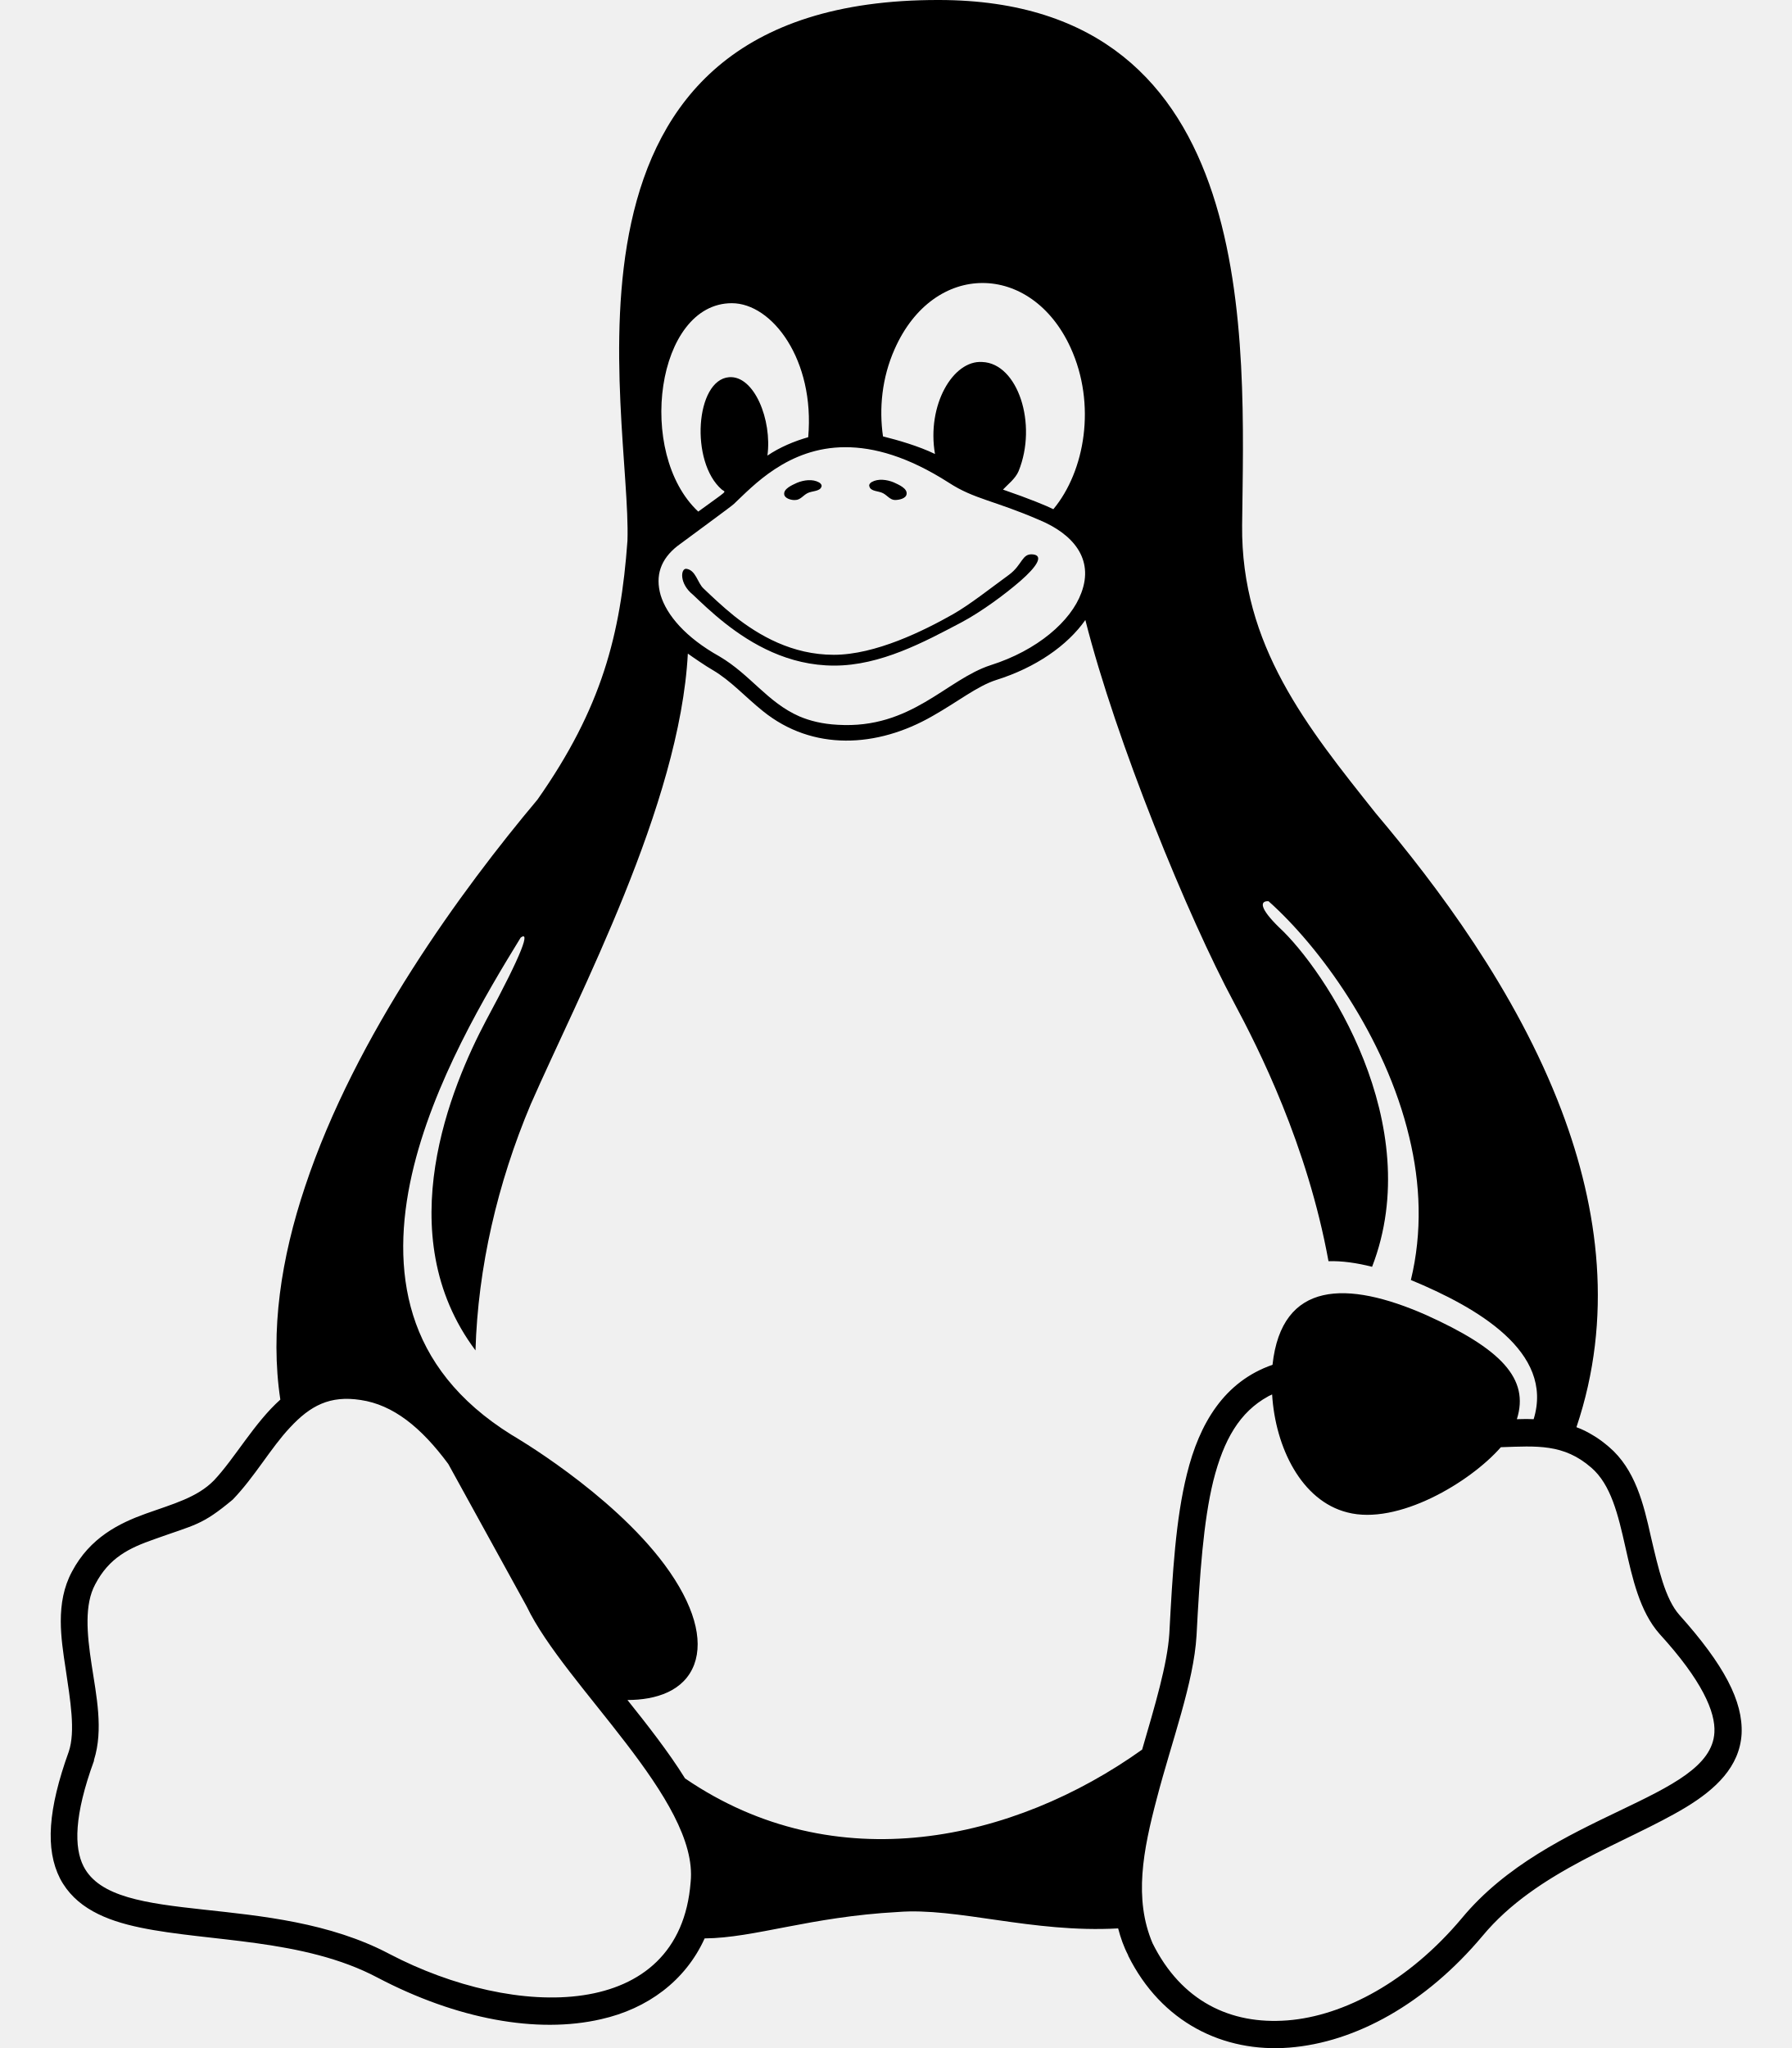
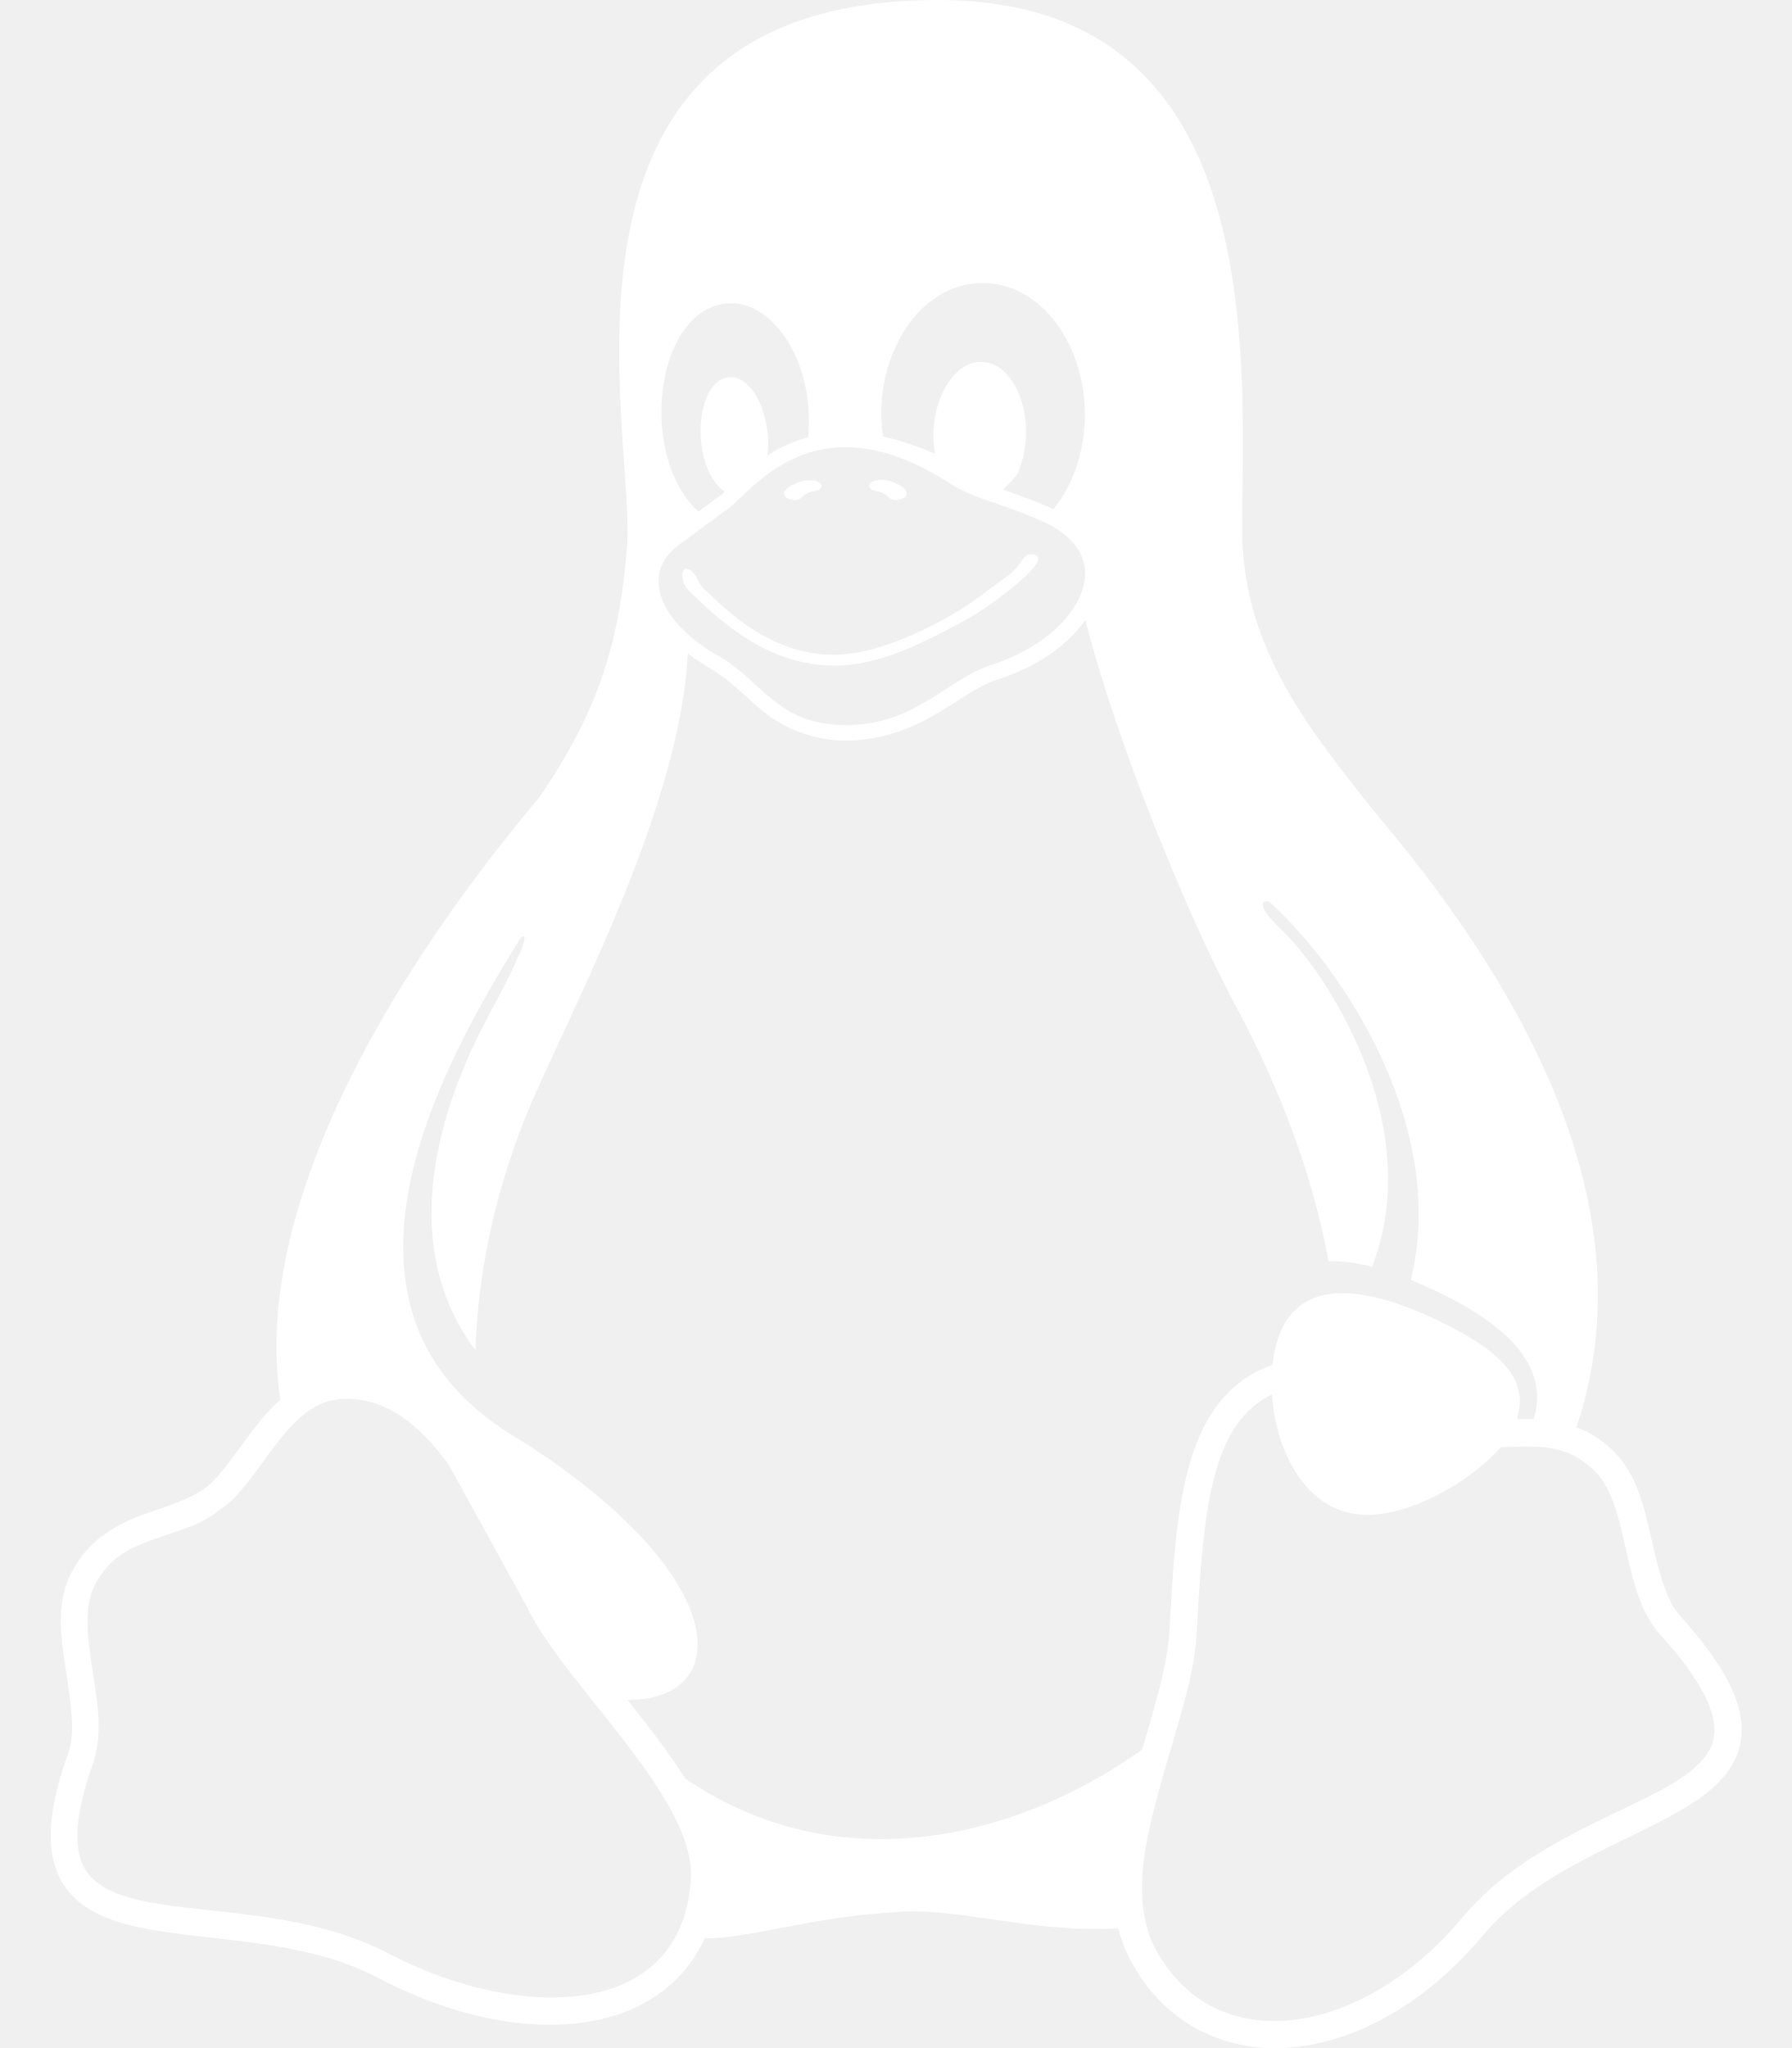
<svg xmlns="http://www.w3.org/2000/svg" viewBox="0 0 448 512">
-   <path d="M220.8 123.3c1 .5 1.8 1.7 3 1.7 1.1 0 2.8-.4 2.9-1.5.2-1.4-1.9-2.3-3.2-2.9-1.7-.7-3.9-1-5.5-.1-.4.2-.8.7-.6 1.1.3 1.3 2.3 1.1 3.4 1.7zm-21.9 1.7c1.2 0 2-1.2 3-1.7 1.1-.6 3.1-.4 3.5-1.6.2-.4-.2-.9-.6-1.1-1.6-.9-3.8-.6-5.5.1-1.3.6-3.4 1.5-3.2 2.9.1 1 1.8 1.5 2.8 1.4zM420 403.8c-3.6-4-5.3-11.6-7.2-19.7-1.8-8.1-3.9-16.8-10.5-22.4-1.3-1.1-2.6-2.1-4-2.9-1.3-.8-2.7-1.5-4.1-2 9.2-27.3 5.6-54.5-3.7-79.1-11.4-30.1-31.3-56.4-46.5-74.4-17.1-21.5-33.7-41.9-33.4-72C311.1 85.4 315.7.1 234.8 0 132.4-.2 158 103.4 156.9 135.2c-1.7 23.4-6.4 41.8-22.5 64.7-18.9 22.5-45.5 58.8-58.1 96.7-6 17.9-8.8 36.1-6.2 53.3-6.5 5.8-11.4 14.7-16.6 20.2-4.2 4.3-10.3 5.9-17 8.3s-14 6-18.5 14.5c-2.1 3.9-2.8 8.1-2.8 12.4 0 3.9.6 7.9 1.2 11.8 1.2 8.1 2.5 15.7.8 20.8-5.2 14.4-5.9 24.4-2.2 31.7 3.8 7.3 11.4 10.5 20.1 12.3 17.3 3.6 40.8 2.7 59.3 12.5 19.8 10.4 39.9 14.1 55.9 10.4 11.6-2.6 21.1-9.6 25.9-20.2 12.5-.1 26.3-5.4 48.3-6.6 14.9-1.2 33.6 5.3 55.1 4.1.6 2.3 1.4 4.6 2.5 6.7v.1c8.3 16.7 23.8 24.3 40.3 23 16.6-1.3 34.1-11 48.3-27.9 13.6-16.4 36-23.2 50.9-32.2 7.4-4.5 13.4-10.1 13.9-18.3.4-8.2-4.4-17.3-15.5-29.7zM223.7 87.3c9.8-22.2 34.2-21.8 44-.4 6.5 14.2 3.6 30.9-4.3 40.4-1.6-.8-5.9-2.6-12.6-4.9 1.1-1.2 3.1-2.7 3.9-4.6 4.8-11.8-.2-27-9.1-27.3-7.3-.5-13.9 10.8-11.8 23-4.1-2-9.4-3.5-13-4.4-1-6.9-.3-14.6 2.9-21.8zM183 75.8c10.1 0 20.8 14.2 19.1 33.5-3.5 1-7.1 2.5-10.2 4.6 1.2-8.9-3.3-20.1-9.6-19.6-8.4.7-9.8 21.2-1.8 28.1 1 .8 1.9-.2-5.9 5.5-15.6-14.6-10.5-52.1 8.4-52.1zm-13.6 60.7c6.2-4.6 13.6-10 14.1-10.5 4.7-4.4 13.5-14.2 27.9-14.2 7.1 0 15.6 2.3 25.9 8.9 6.3 4.1 11.3 4.4 22.6 9.3 8.4 3.5 13.7 9.7 10.5 18.2-2.6 7.1-11 14.4-22.7 18.1-11.1 3.6-19.8 16-38.2 14.9-3.9-.2-7-1-9.6-2.1-8-3.5-12.2-10.4-20-15-8.6-4.8-13.2-10.4-14.7-15.3-1.4-4.9 0-9 4.2-12.3zm3.3 334c-2.7 35.1-43.9 34.4-75.3 18-29.9-15.8-68.6-6.5-76.5-21.9-2.4-4.7-2.4-12.7 2.6-26.4v-.2c2.4-7.6.6-16-.6-23.9-1.2-7.8-1.8-15 .9-20 3.5-6.7 8.5-9.1 14.8-11.3 10.3-3.7 11.8-3.4 19.6-9.9 5.5-5.7 9.5-12.9 14.3-18 5.1-5.5 10-8.1 17.7-6.9 8.1 1.2 15.1 6.8 21.9 16l19.6 35.6c9.5 19.9 43.1 48.4 41 68.9zm-1.4-25.9c-4.1-6.6-9.6-13.6-14.4-19.6 7.1 0 14.2-2.2 16.7-8.9 2.3-6.2 0-14.9-7.4-24.9-13.5-18.2-38.3-32.5-38.3-32.5-13.5-8.4-21.1-18.7-24.6-29.9s-3-23.3-.3-35.2c5.2-22.9 18.6-45.2 27.2-59.2 2.3-1.7.8 3.2-8.7 20.8-8.5 16.1-24.4 53.3-2.6 82.4.6-20.7 5.5-41.8 13.8-61.5 12-27.4 37.3-74.9 39.3-112.7 1.1.8 4.6 3.2 6.2 4.1 4.6 2.7 8.1 6.7 12.6 10.3 12.4 10 28.5 9.2 42.4 1.2 6.2-3.5 11.2-7.5 15.9-9 9.9-3.1 17.8-8.6 22.3-15 7.7 30.4 25.7 74.3 37.2 95.7 6.1 11.4 18.3 35.5 23.6 64.6 3.3-.1 7 .4 10.9 1.4 13.8-35.7-11.7-74.2-23.3-84.9-4.7-4.6-4.9-6.6-2.6-6.5 12.6 11.2 29.2 33.7 35.2 59 2.8 11.6 3.3 23.7.4 35.7 16.4 6.8 35.9 17.9 30.7 34.8-2.2-.1-3.2 0-4.2 0 3.2-10.1-3.9-17.6-22.8-26.1-19.6-8.6-36-8.6-38.3 12.5-12.1 4.2-18.3 14.7-21.4 27.3-2.8 11.2-3.6 24.7-4.4 39.9-.5 7.7-3.6 18-6.8 29-32.1 22.9-76.7 32.9-114.3 7.2zm257.4-11.5c-.9 16.8-41.2 19.9-63.2 46.5-13.2 15.7-29.4 24.4-43.6 25.5s-26.5-4.8-33.7-19.3c-4.7-11.1-2.4-23.1 1.1-36.3 3.7-14.2 9.2-28.8 9.9-40.6.8-15.2 1.7-28.5 4.2-38.7 2.6-10.3 6.6-17.2 13.7-21.1.3-.2.7-.3 1-.5.8 13.2 7.3 26.6 18.8 29.5 12.6 3.3 30.7-7.5 38.4-16.3 9-.3 15.7-.9 22.6 5.1 9.9 8.5 7.1 30.3 17.1 41.6 10.6 11.6 14 19.5 13.7 24.6zM173.3 148.7c2 1.9 4.7 4.5 8 7.1 6.6 5.2 15.8 10.6 27.3 10.6 11.6 0 22.5-5.9 31.8-10.8 4.9-2.6 10.9-7 14.8-10.4s5.9-6.3 3.1-6.6-2.6 2.6-6 5.1c-4.4 3.2-9.7 7.4-13.9 9.8-7.4 4.2-19.5 10.2-29.9 10.2s-18.7-4.8-24.9-9.7c-3.1-2.5-5.7-5-7.7-6.9-1.5-1.4-1.9-4.6-4.3-4.9-1.4-.1-1.8 3.7 1.7 6.5z" />
+   <path fill="#ffffff" d="M220.8 123.3c1 .5 1.8 1.7 3 1.7 1.1 0 2.8-.4 2.9-1.5.2-1.4-1.9-2.3-3.2-2.9-1.7-.7-3.9-1-5.5-.1-.4.2-.8.7-.6 1.1.3 1.3 2.3 1.1 3.4 1.7zm-21.9 1.7c1.2 0 2-1.2 3-1.7 1.1-.6 3.1-.4 3.5-1.6.2-.4-.2-.9-.6-1.1-1.6-.9-3.8-.6-5.5.1-1.3.6-3.4 1.5-3.2 2.9.1 1 1.8 1.5 2.8 1.4zM420 403.8c-3.6-4-5.3-11.6-7.2-19.7-1.8-8.1-3.9-16.8-10.5-22.4-1.3-1.1-2.6-2.1-4-2.9-1.3-.8-2.7-1.5-4.1-2 9.2-27.3 5.6-54.5-3.7-79.1-11.4-30.1-31.3-56.4-46.5-74.4-17.1-21.5-33.7-41.9-33.4-72C311.1 85.4 315.7.1 234.8 0 132.4-.2 158 103.4 156.9 135.2c-1.7 23.4-6.4 41.8-22.5 64.7-18.9 22.5-45.5 58.8-58.1 96.7-6 17.9-8.8 36.1-6.2 53.3-6.5 5.8-11.4 14.7-16.6 20.2-4.2 4.3-10.3 5.9-17 8.3s-14 6-18.5 14.5c-2.1 3.9-2.8 8.1-2.8 12.4 0 3.9.6 7.9 1.2 11.8 1.2 8.1 2.5 15.7.8 20.8-5.2 14.4-5.9 24.4-2.2 31.7 3.8 7.3 11.4 10.5 20.1 12.3 17.3 3.6 40.8 2.7 59.3 12.5 19.8 10.4 39.9 14.1 55.9 10.4 11.6-2.6 21.1-9.6 25.9-20.2 12.5-.1 26.3-5.4 48.3-6.6 14.9-1.2 33.6 5.3 55.1 4.1.6 2.3 1.4 4.6 2.5 6.7v.1c8.3 16.7 23.8 24.3 40.3 23 16.6-1.3 34.1-11 48.3-27.9 13.6-16.4 36-23.2 50.9-32.2 7.4-4.5 13.4-10.1 13.9-18.3.4-8.2-4.4-17.3-15.5-29.7zM223.7 87.3c9.8-22.2 34.2-21.8 44-.4 6.5 14.2 3.6 30.9-4.3 40.4-1.6-.8-5.9-2.6-12.6-4.9 1.1-1.2 3.1-2.7 3.9-4.6 4.8-11.8-.2-27-9.1-27.3-7.3-.5-13.9 10.8-11.8 23-4.1-2-9.4-3.5-13-4.4-1-6.9-.3-14.6 2.9-21.8zM183 75.8c10.1 0 20.8 14.2 19.1 33.5-3.5 1-7.1 2.5-10.2 4.6 1.2-8.9-3.3-20.1-9.6-19.6-8.4.7-9.8 21.2-1.8 28.1 1 .8 1.9-.2-5.9 5.5-15.6-14.6-10.5-52.1 8.4-52.1zm-13.6 60.7c6.2-4.6 13.6-10 14.1-10.5 4.7-4.4 13.5-14.2 27.9-14.2 7.1 0 15.6 2.3 25.9 8.9 6.3 4.1 11.3 4.4 22.6 9.3 8.4 3.5 13.7 9.7 10.5 18.2-2.6 7.1-11 14.4-22.7 18.1-11.1 3.6-19.8 16-38.2 14.9-3.9-.2-7-1-9.6-2.1-8-3.5-12.2-10.4-20-15-8.6-4.8-13.2-10.4-14.7-15.3-1.4-4.9 0-9 4.2-12.3zm3.3 334c-2.7 35.1-43.9 34.4-75.3 18-29.9-15.8-68.6-6.5-76.5-21.9-2.4-4.7-2.4-12.7 2.6-26.4v-.2c2.4-7.6.6-16-.6-23.9-1.2-7.8-1.8-15 .9-20 3.5-6.7 8.5-9.1 14.8-11.3 10.3-3.7 11.8-3.4 19.6-9.9 5.5-5.7 9.5-12.9 14.3-18 5.1-5.5 10-8.1 17.7-6.9 8.1 1.2 15.1 6.8 21.9 16l19.6 35.6c9.5 19.9 43.1 48.4 41 68.9zm-1.4-25.9c-4.1-6.6-9.6-13.6-14.4-19.6 7.1 0 14.2-2.2 16.7-8.9 2.3-6.2 0-14.9-7.4-24.9-13.5-18.2-38.3-32.5-38.3-32.5-13.5-8.4-21.1-18.7-24.6-29.9s-3-23.3-.3-35.2c5.2-22.9 18.6-45.2 27.2-59.2 2.3-1.7.8 3.2-8.7 20.8-8.5 16.1-24.4 53.3-2.6 82.4.6-20.7 5.5-41.8 13.8-61.5 12-27.4 37.3-74.9 39.3-112.7 1.1.8 4.6 3.2 6.2 4.1 4.6 2.7 8.1 6.7 12.6 10.3 12.4 10 28.5 9.2 42.4 1.2 6.2-3.5 11.2-7.5 15.9-9 9.9-3.1 17.8-8.6 22.3-15 7.7 30.4 25.7 74.3 37.2 95.7 6.1 11.4 18.3 35.5 23.6 64.6 3.3-.1 7 .4 10.9 1.4 13.8-35.7-11.7-74.2-23.3-84.9-4.7-4.6-4.9-6.6-2.6-6.5 12.6 11.2 29.2 33.7 35.2 59 2.8 11.6 3.3 23.7.4 35.7 16.4 6.8 35.9 17.9 30.7 34.8-2.2-.1-3.2 0-4.2 0 3.2-10.1-3.9-17.6-22.8-26.1-19.6-8.6-36-8.6-38.3 12.5-12.1 4.2-18.3 14.7-21.4 27.3-2.8 11.2-3.6 24.7-4.4 39.9-.5 7.7-3.6 18-6.8 29-32.1 22.9-76.7 32.9-114.3 7.2zm257.4-11.5c-.9 16.8-41.2 19.9-63.2 46.5-13.2 15.7-29.4 24.4-43.6 25.5s-26.5-4.8-33.7-19.3c-4.7-11.1-2.4-23.1 1.1-36.3 3.7-14.2 9.2-28.8 9.9-40.6.8-15.2 1.7-28.5 4.2-38.7 2.6-10.3 6.6-17.2 13.7-21.1.3-.2.7-.3 1-.5.8 13.2 7.3 26.6 18.8 29.5 12.6 3.3 30.7-7.5 38.4-16.3 9-.3 15.7-.9 22.6 5.1 9.9 8.5 7.1 30.3 17.1 41.6 10.6 11.6 14 19.5 13.7 24.6zM173.3 148.7c2 1.9 4.7 4.5 8 7.1 6.6 5.2 15.8 10.6 27.3 10.6 11.6 0 22.5-5.9 31.8-10.8 4.9-2.6 10.9-7 14.8-10.4s5.9-6.3 3.1-6.6-2.6 2.6-6 5.1c-4.4 3.2-9.7 7.4-13.9 9.8-7.4 4.2-19.5 10.2-29.9 10.2s-18.7-4.8-24.9-9.7c-3.1-2.5-5.7-5-7.7-6.9-1.5-1.4-1.9-4.6-4.3-4.9-1.4-.1-1.8 3.7 1.7 6.5z" />
</svg>
